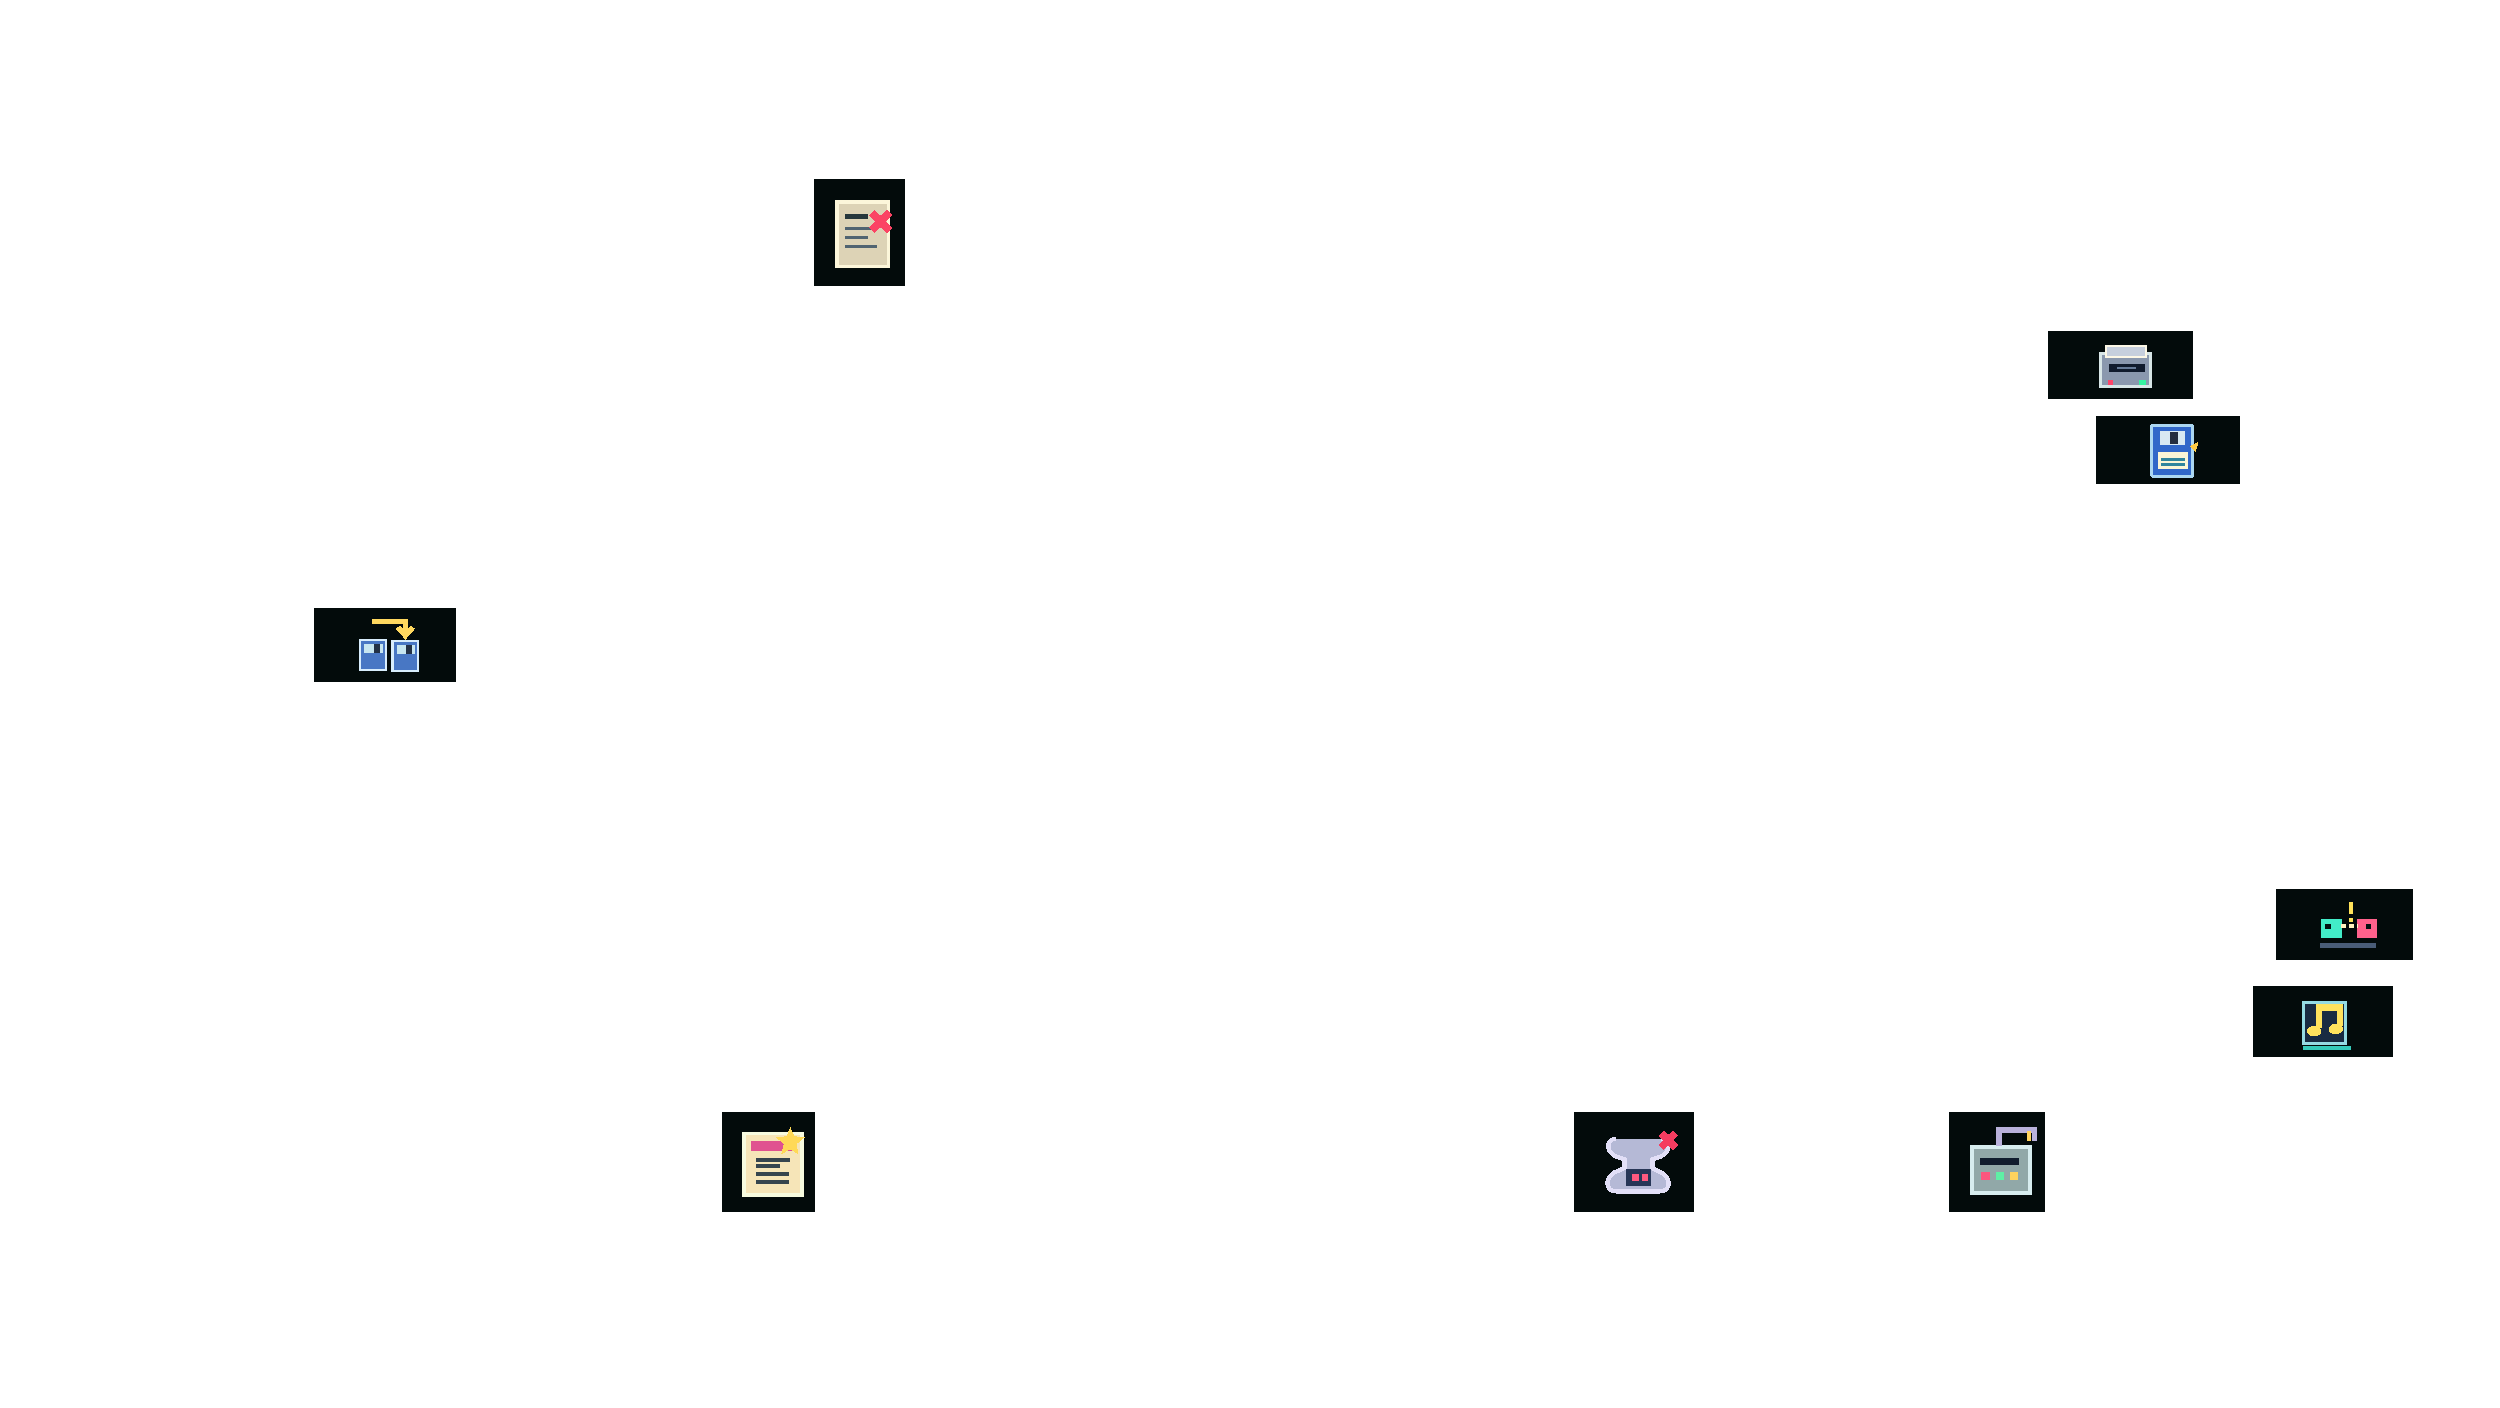
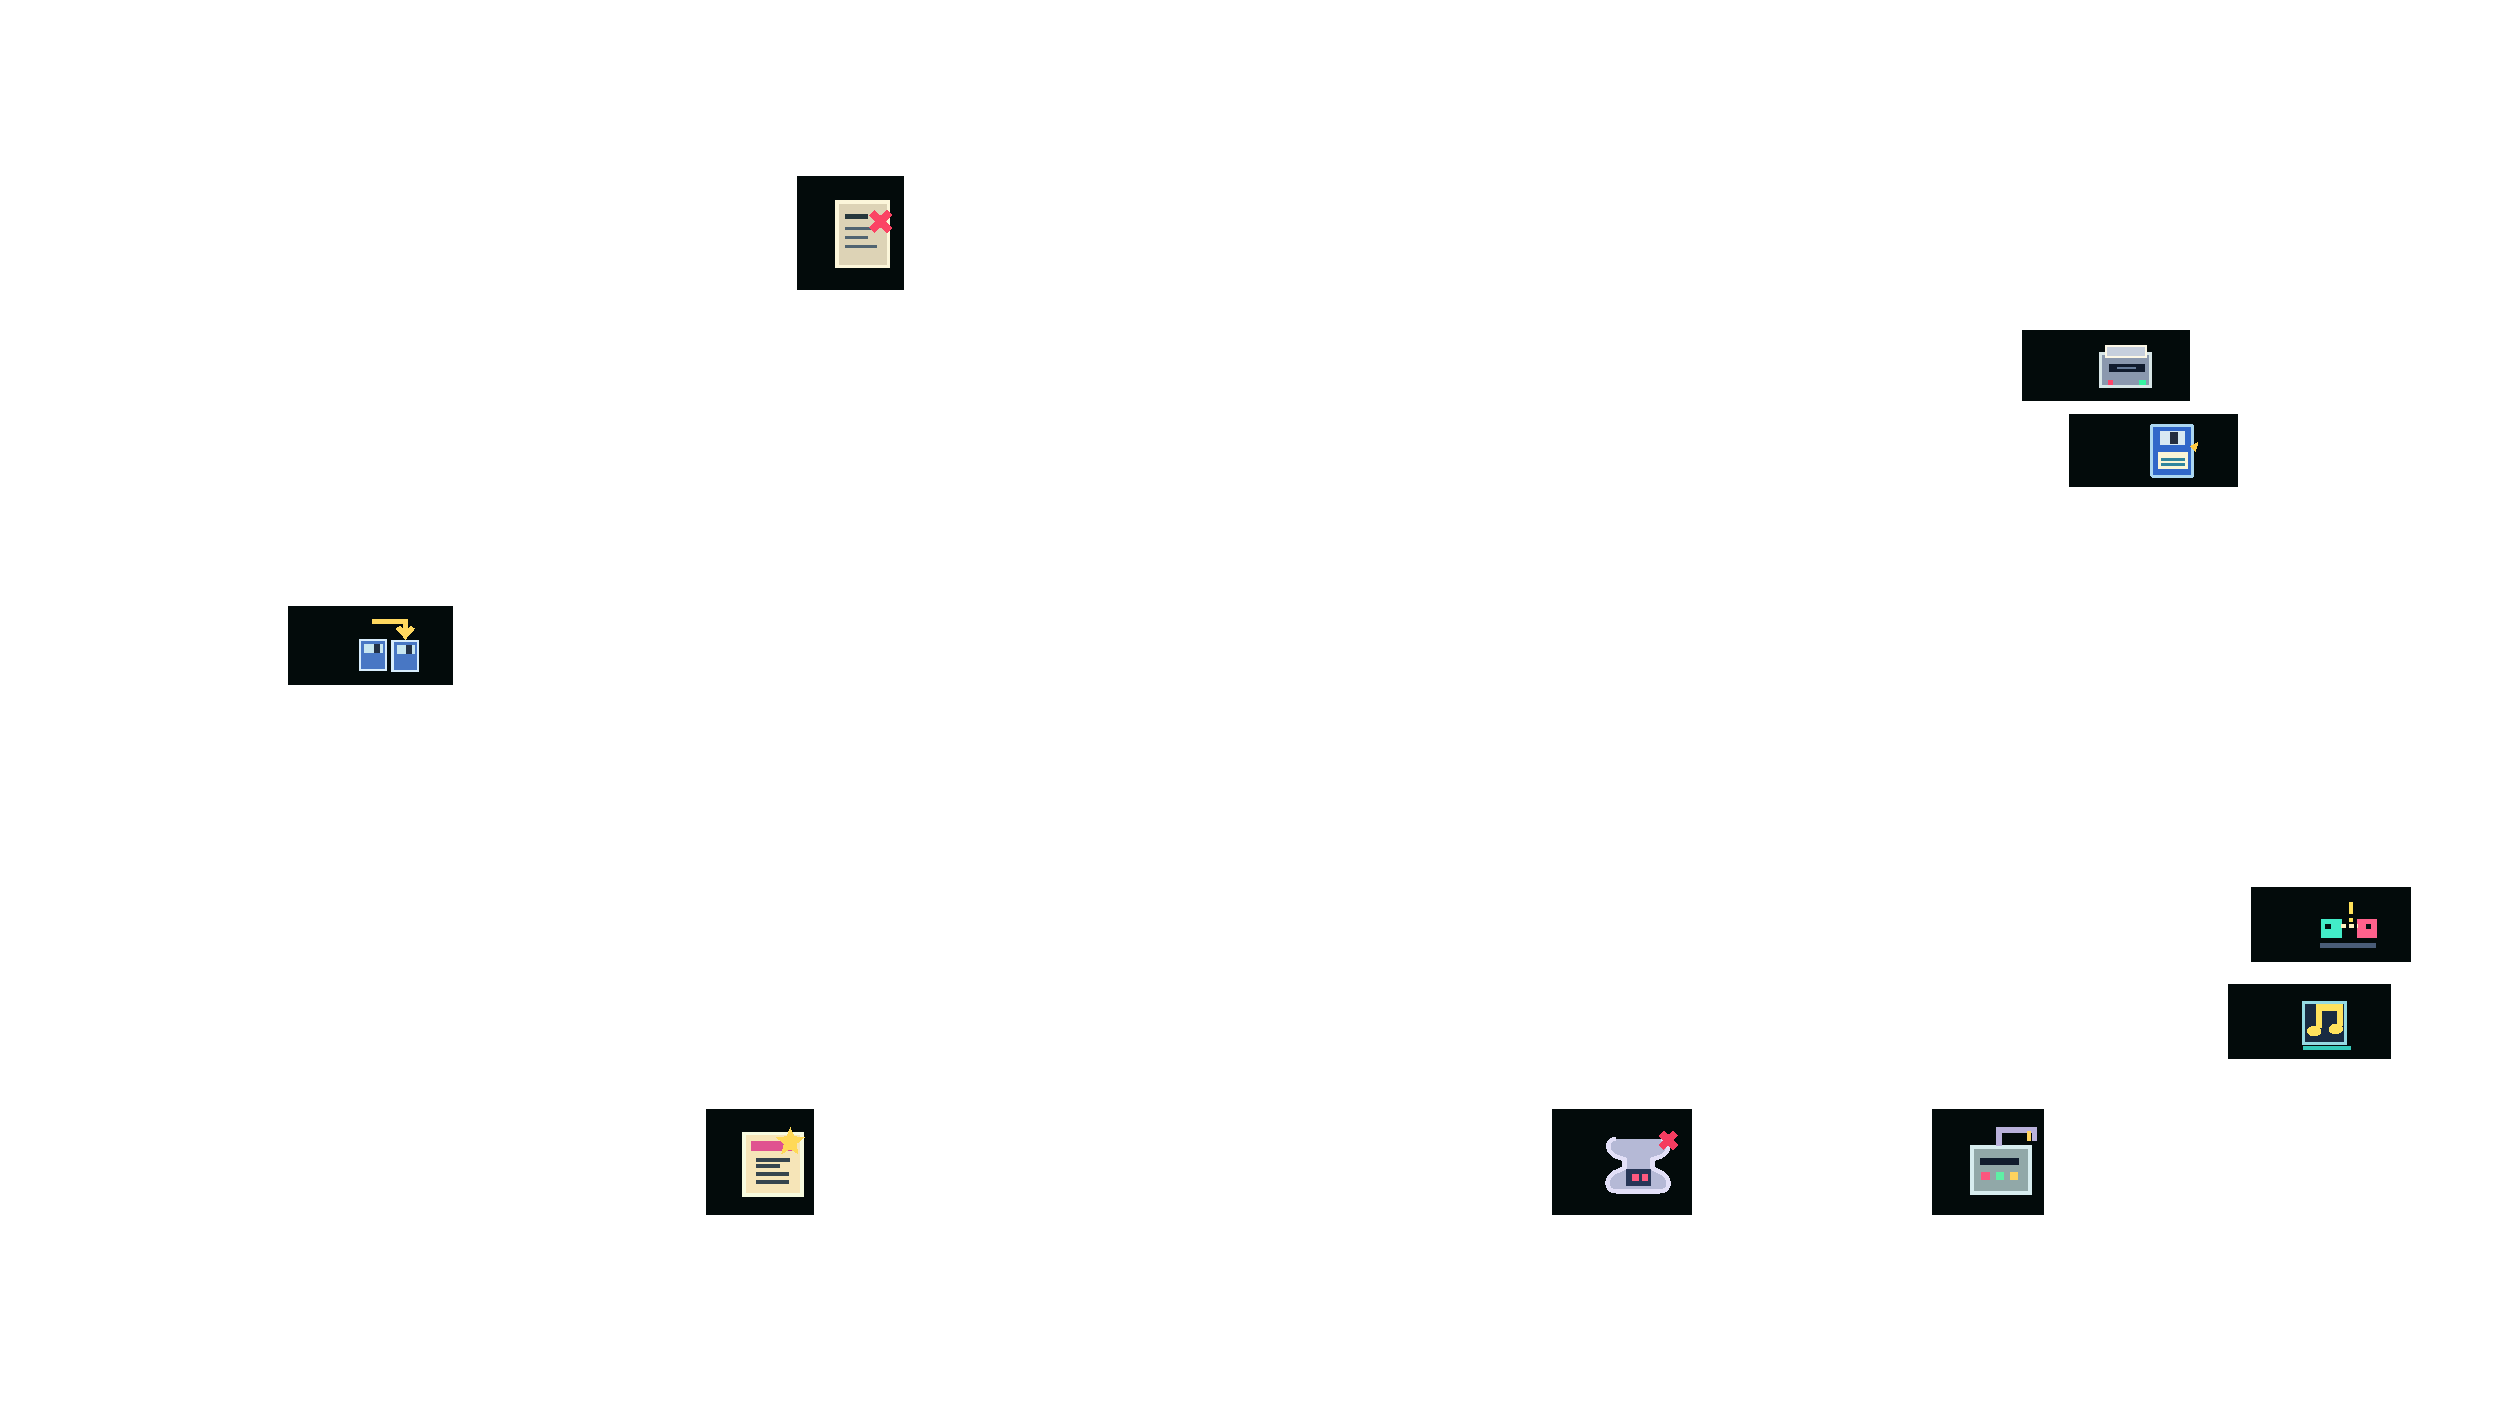
<svg xmlns="http://www.w3.org/2000/svg" width="1668" height="939" viewBox="0 0 1668 939" preserveAspectRatio="none" shape-rendering="crispEdges">
  <defs>
    <symbol id="icon-3" viewBox="0 0 64 64" overflow="visible">
      <rect x="12" y="7" width="40" height="50" fill="#ddd3b6" stroke="#fcf6da" stroke-width="3" />
      <rect x="18" y="16" width="18" height="4" fill="#26373c" />
      <rect x="18" y="26" width="25" height="3" fill="#516471" />
      <rect x="18" y="33" width="18" height="3" fill="#516471" />
      <rect x="18" y="40" width="25" height="3" fill="#516471" />
      <path d="M39 15 L53 29 M53 15 L39 29" stroke="#fb4464" stroke-width="6" />
    </symbol>
    <symbol id="icon-11" viewBox="0 0 64 64" overflow="visible">
      <rect x="7" y="19" width="51" height="34" fill="#8a98ae" stroke="#d8e6e7" stroke-width="3" />
      <rect x="12" y="11" width="41" height="12" fill="#c6cfdd" stroke="#fcf7e6" stroke-width="2" />
      <rect x="15" y="30" width="37" height="8" fill="#101b2d" />
      <rect x="24" y="33" width="19" height="2" fill="#667b98" />
      <rect x="14" y="46" width="6" height="5" fill="#ff4569" />
      <rect x="46" y="46" width="7" height="5" fill="#35f3a1" />
    </symbol>
    <symbol id="icon-12" viewBox="0 0 64 64" overflow="visible">
      <rect x="11" y="6" width="41" height="51" rx="1" fill="#3167c9" stroke="#acd7f1" stroke-width="3" />
      <rect x="19" y="12" width="25" height="14" fill="#d9e9f2" />
      <rect x="29" y="13" width="8" height="12" fill="#252e40" />
      <rect x="17" y="33" width="30" height="17" fill="#fbf5d6" />
      <path d="M20 40 H44 M20 45 H44" stroke="#31859d" stroke-width="3" />
      <path d="M49 27 L58 22 L55 33 Z" fill="#ffcb45" />
    </symbol>
    <symbol id="icon-17" viewBox="0 0 64 64" overflow="visible">
      <rect x="5" y="25" width="20" height="19" fill="#42ecc8" />
      <rect x="40" y="25" width="19" height="19" fill="#ff618c" />
      <rect x="9" y="30" width="5" height="5" fill="#031112" />
      <rect x="48" y="30" width="5" height="5" fill="#031112" />
      <path d="M24 32 L41 32" stroke="#fff2bf" stroke-width="4" stroke-dasharray="5 3" />
      <path d="M32 9 L36 9 L36 21 L32 21 Z M32 24 H36 V28 H32 Z" fill="#ffe259" />
      <rect x="4" y="49" width="54" height="5" fill="#495c77" />
    </symbol>
    <symbol id="icon-18" viewBox="0 0 64 64" overflow="visible">
      <rect x="9" y="12" width="40" height="40" fill="#192b42" stroke="#95dbe3" stroke-width="3" />
      <path d="M24 37 V17 H44 V35" fill="none" stroke="#ffe25d" stroke-width="6" />
      <ellipse cx="19" cy="40" rx="7" ry="5" fill="#ffe25d" />
      <ellipse cx="40" cy="38" rx="7" ry="5" fill="#ffe25d" />
      <path d="M8 56 H55" stroke="#36cbbb" stroke-width="4" />
    </symbol>
    <symbol id="icon-21" viewBox="0 0 64 64" overflow="visible">
      <rect x="11" y="20" width="43" height="34" fill="#91a8a8" stroke="#d7edef" stroke-width="3" />
      <rect x="17" y="28" width="29" height="5" fill="#111d2e" />
      <rect x="18" y="38" width="6" height="6" fill="#fa567e" />
      <rect x="29" y="38" width="6" height="6" fill="#5ef0a5" />
      <rect x="39" y="38" width="6" height="6" fill="#ffd35e" />
      <path d="M31 19 V7 H57 V15" fill="none" stroke="#b9b1db" stroke-width="4" />
      <path d="M53 8 V15" stroke="#ffd35e" stroke-width="3" />
    </symbol>
    <symbol id="icon-23" viewBox="0 0 64 64" overflow="visible">
      <path d="M17 15 C10 15 10 24 17 27 L23 29 L23 35 L16 38 C9 42 10 51 17 51 H47 C55 51 55 42 48 38 L42 35 V29 L48 27 C55 23 55 15 48 15" fill="#b5b9d6" stroke="#e2dff7" stroke-width="3" />
      <rect x="24" y="36" width="17" height="11" fill="#273657" />
      <rect x="28" y="39" width="5" height="5" fill="#ff597f" />
      <rect x="35" y="39" width="4" height="5" fill="#ff597f" />
      <path d="M48 11 L58 21 M58 11 L48 21" stroke="#f53c60" stroke-width="5" />
    </symbol>
    <symbol id="icon-28" viewBox="0 0 64 64" overflow="visible">
      <rect x="11" y="9" width="44" height="47" fill="#f6e5b8" stroke="#f7fbdf" stroke-width="3" />
      <rect x="16" y="15" width="33" height="7" fill="#e05290" />
      <path d="M20 29 H46 M20 34 H38 M20 40 H45 M20 46 H45" stroke="#36454e" stroke-width="3" />
      <path d="M46 4 L49 11 L57 12 L51 17 L52 25 L46 21 L39 25 L41 17 L35 12 L43 11 Z" fill="#ffd957" />
    </symbol>
    <symbol id="icon-35" viewBox="0 0 64 64" overflow="visible">
      <rect x="5" y="26" width="24" height="28" fill="#4877c4" stroke="#d8edfc" stroke-width="2" />
      <rect x="9" y="30" width="17" height="8" fill="#c7e6f0" />
      <rect x="18" y="30" width="5" height="8" fill="#233145" />
      <rect x="35" y="27" width="24" height="28" fill="#4877c4" stroke="#d8edfc" stroke-width="2" />
      <rect x="39" y="31" width="17" height="8" fill="#c7e6f0" />
      <rect x="48" y="31" width="5" height="8" fill="#233145" />
      <path d="M16 9 H47 L47 19" stroke="#ffd85f" stroke-width="5" fill="none" />
      <path d="M40 14 L47 22 L54 14" stroke="#ffd85f" stroke-width="5" fill="none" />
    </symbol>
  </defs>
  <g id="casa-3">
-     <rect x="543.10" y="119.14" width="61.05" height="71.58" fill="#030b0b" />
+     <rect x="532.09" y="117.28" width="71.06" height="76.23" fill="#030b0b" />
    <use href="#icon-3" x="548.10" y="128.80" width="55.04" height="55.04" />
  </g>
  <g id="casa-11">
-     <rect x="1366.43" y="221.08" width="96.66" height="44.83" fill="#030b0b" />
+     <rect x="1348.99" y="219.91" width="112.51" height="47.74" fill="#030b0b" />
    <use href="#icon-11" x="1396.97" y="223.41" width="41.92" height="41.92" />
  </g>
  <g id="casa-12">
-     <rect x="1398.12" y="277.53" width="96.66" height="45.55" fill="#030b0b" />
+     <rect x="1380.69" y="276.35" width="112.51" height="48.51" fill="#030b0b" />
    <use href="#icon-12" x="1428.32" y="279.90" width="42.59" height="42.59" />
  </g>
  <g id="casa-17">
-     <rect x="1518.55" y="593.26" width="91.57" height="47.00" fill="#030b0b" />
+     <rect x="1502.03" y="592.04" width="106.59" height="50.05" fill="#030b0b" />
    <use href="#icon-17" x="1545.36" y="595.70" width="43.95" height="43.95" />
  </g>
  <g id="casa-18">
-     <rect x="1503.07" y="658.05" width="93.61" height="47.00" fill="#030b0b" />
+     <rect x="1486.19" y="656.83" width="108.95" height="50.05" fill="#030b0b" />
    <use href="#icon-18" x="1530.97" y="660.49" width="43.95" height="43.95" />
  </g>
  <g id="casa-21">
-     <rect x="1300.51" y="741.85" width="64.10" height="66.52" fill="#030b0b" />
+     <rect x="1288.95" y="740.12" width="74.61" height="70.84" fill="#030b0b" />
    <use href="#icon-21" x="1305.76" y="747.50" width="57.80" height="57.80" />
  </g>
  <g id="casa-23">
-     <rect x="1049.91" y="741.85" width="80.38" height="66.52" fill="#030b0b" />
+     <rect x="1035.41" y="740.12" width="93.56" height="70.84" fill="#030b0b" />
    <use href="#icon-23" x="1061.63" y="745.30" width="62.20" height="62.20" />
  </g>
  <g id="casa-28">
-     <rect x="481.99" y="741.85" width="62.07" height="66.52" fill="#030b0b" />
+     <rect x="470.79" y="740.12" width="72.24" height="70.84" fill="#030b0b" />
    <use href="#icon-28" x="487.07" y="748.42" width="55.96" height="55.96" />
  </g>
  <g id="casa-35">
-     <rect x="209.30" y="405.80" width="94.63" height="49.17" fill="#030b0b" />
+     <rect x="192.24" y="404.52" width="110.14" height="52.36" fill="#030b0b" />
    <use href="#icon-35" x="236.73" y="408.35" width="45.97" height="45.97" />
  </g>
</svg>
